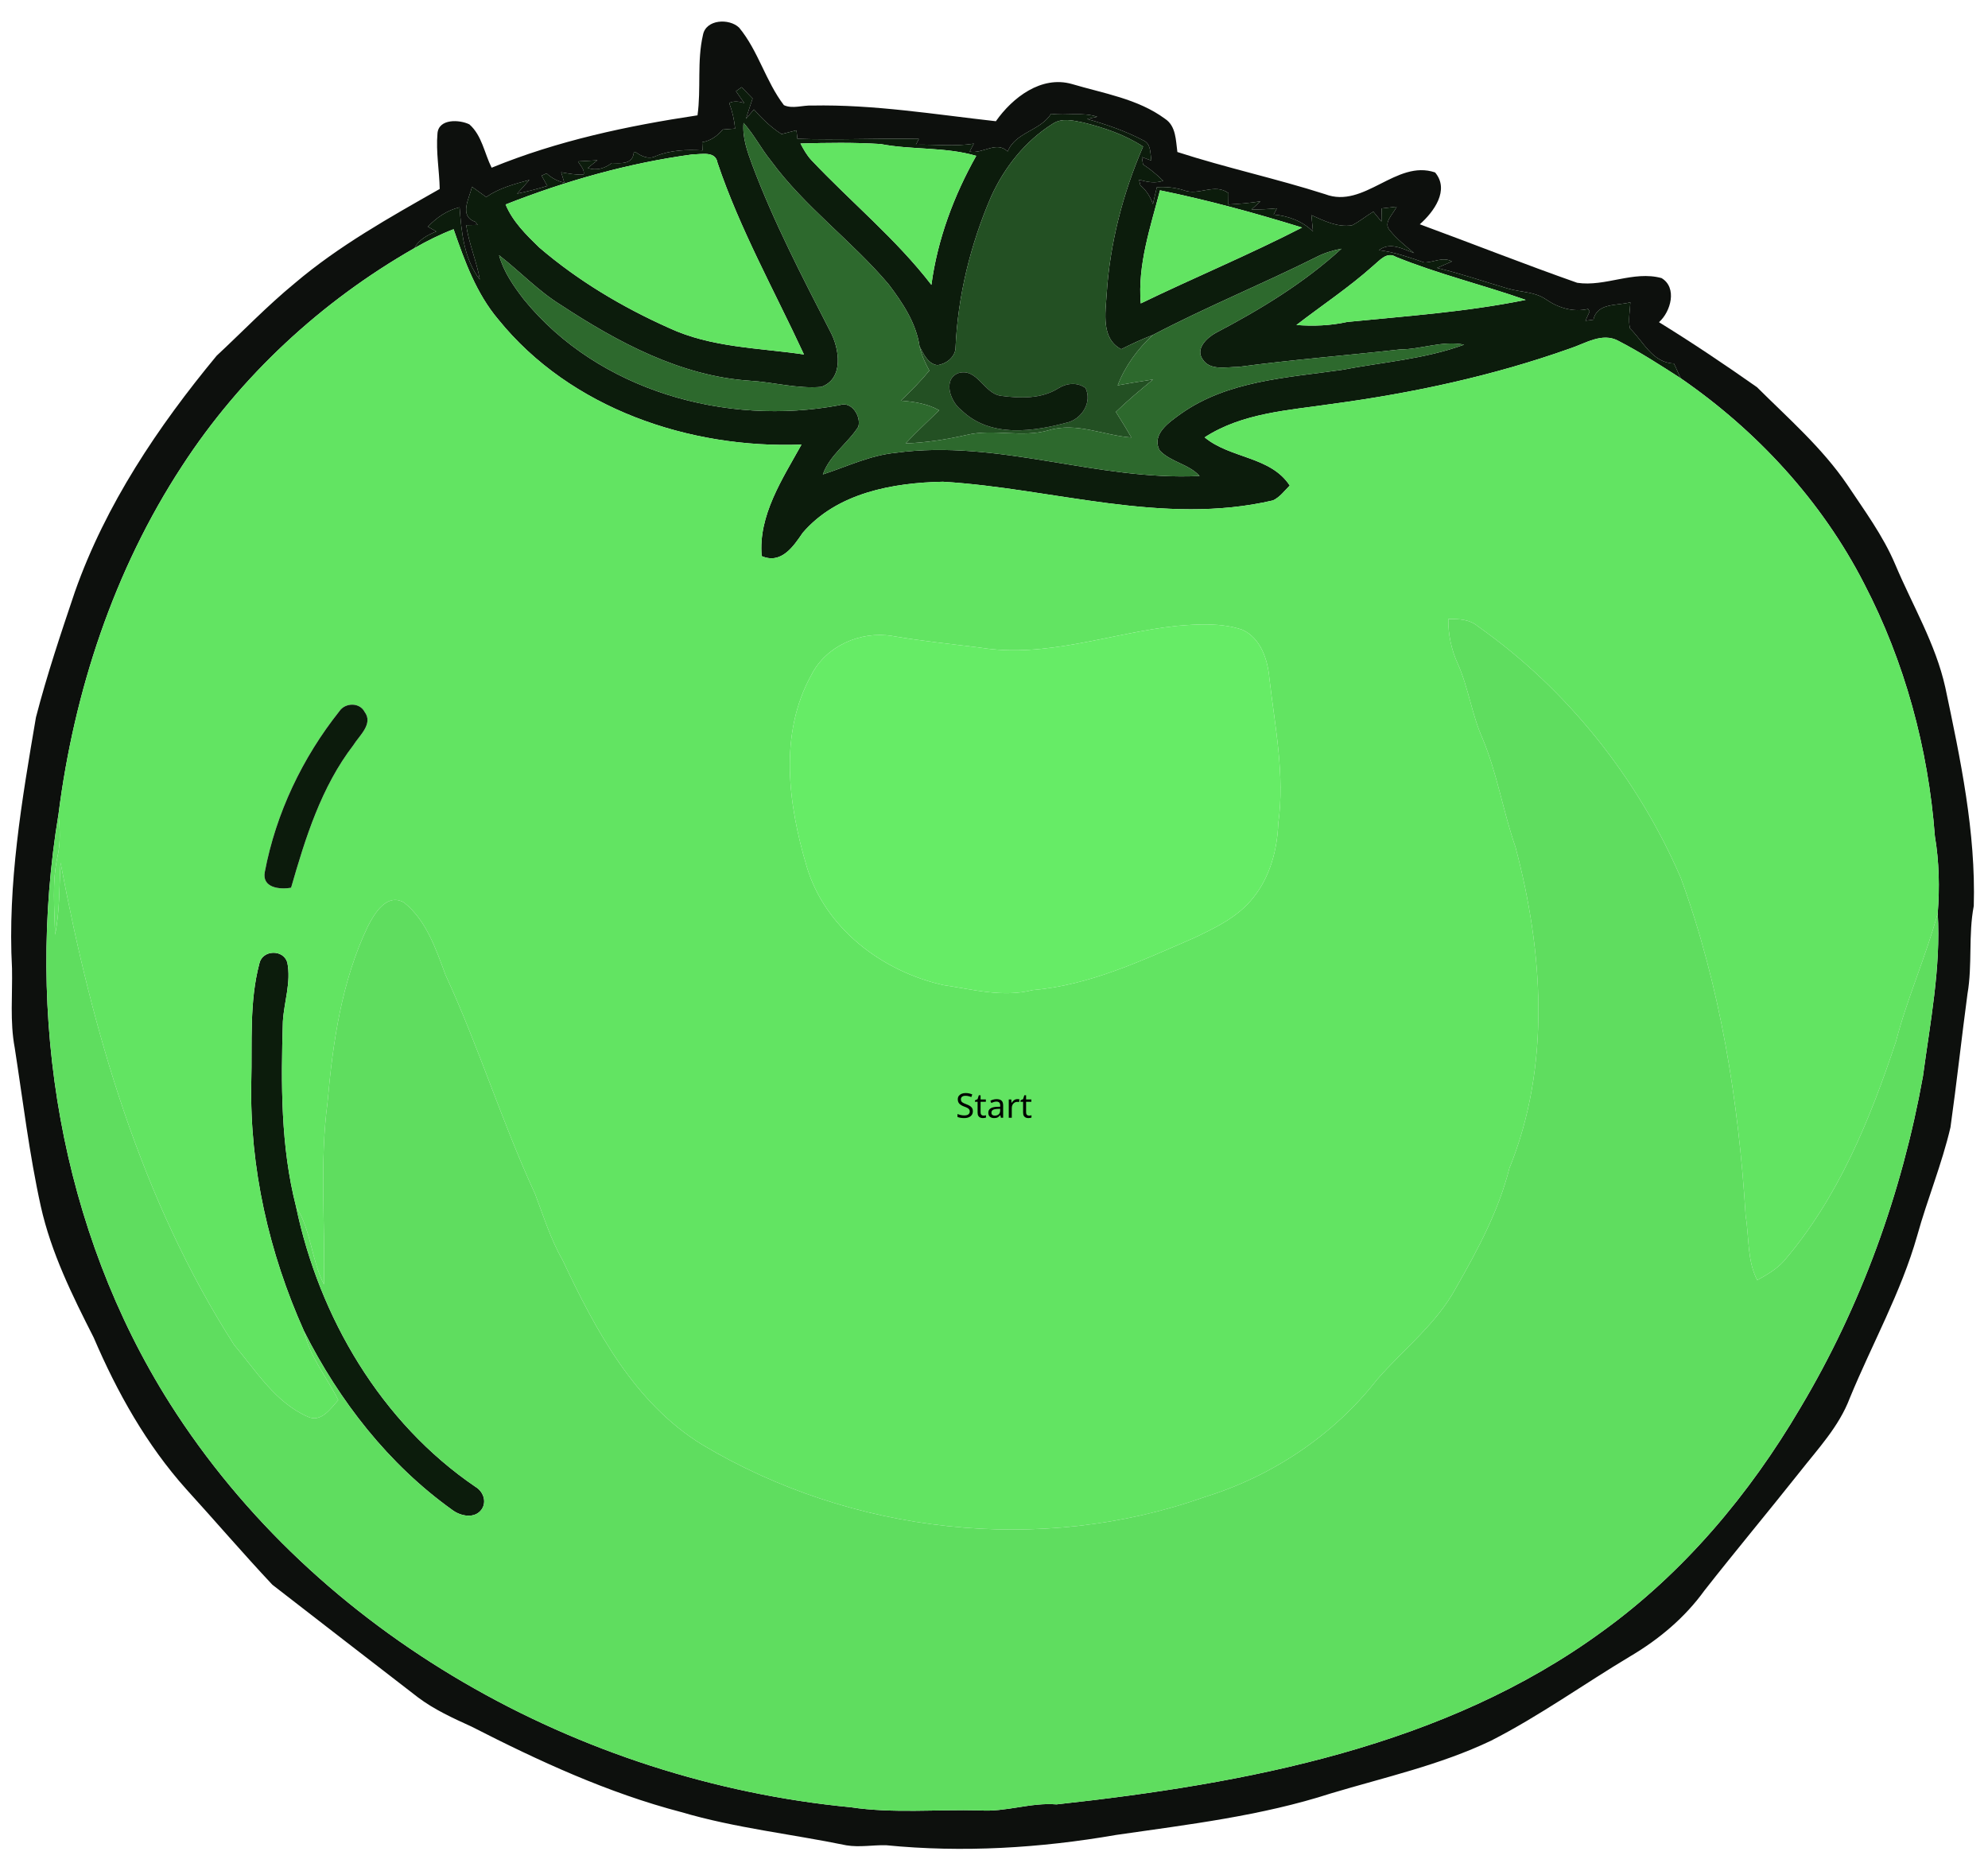
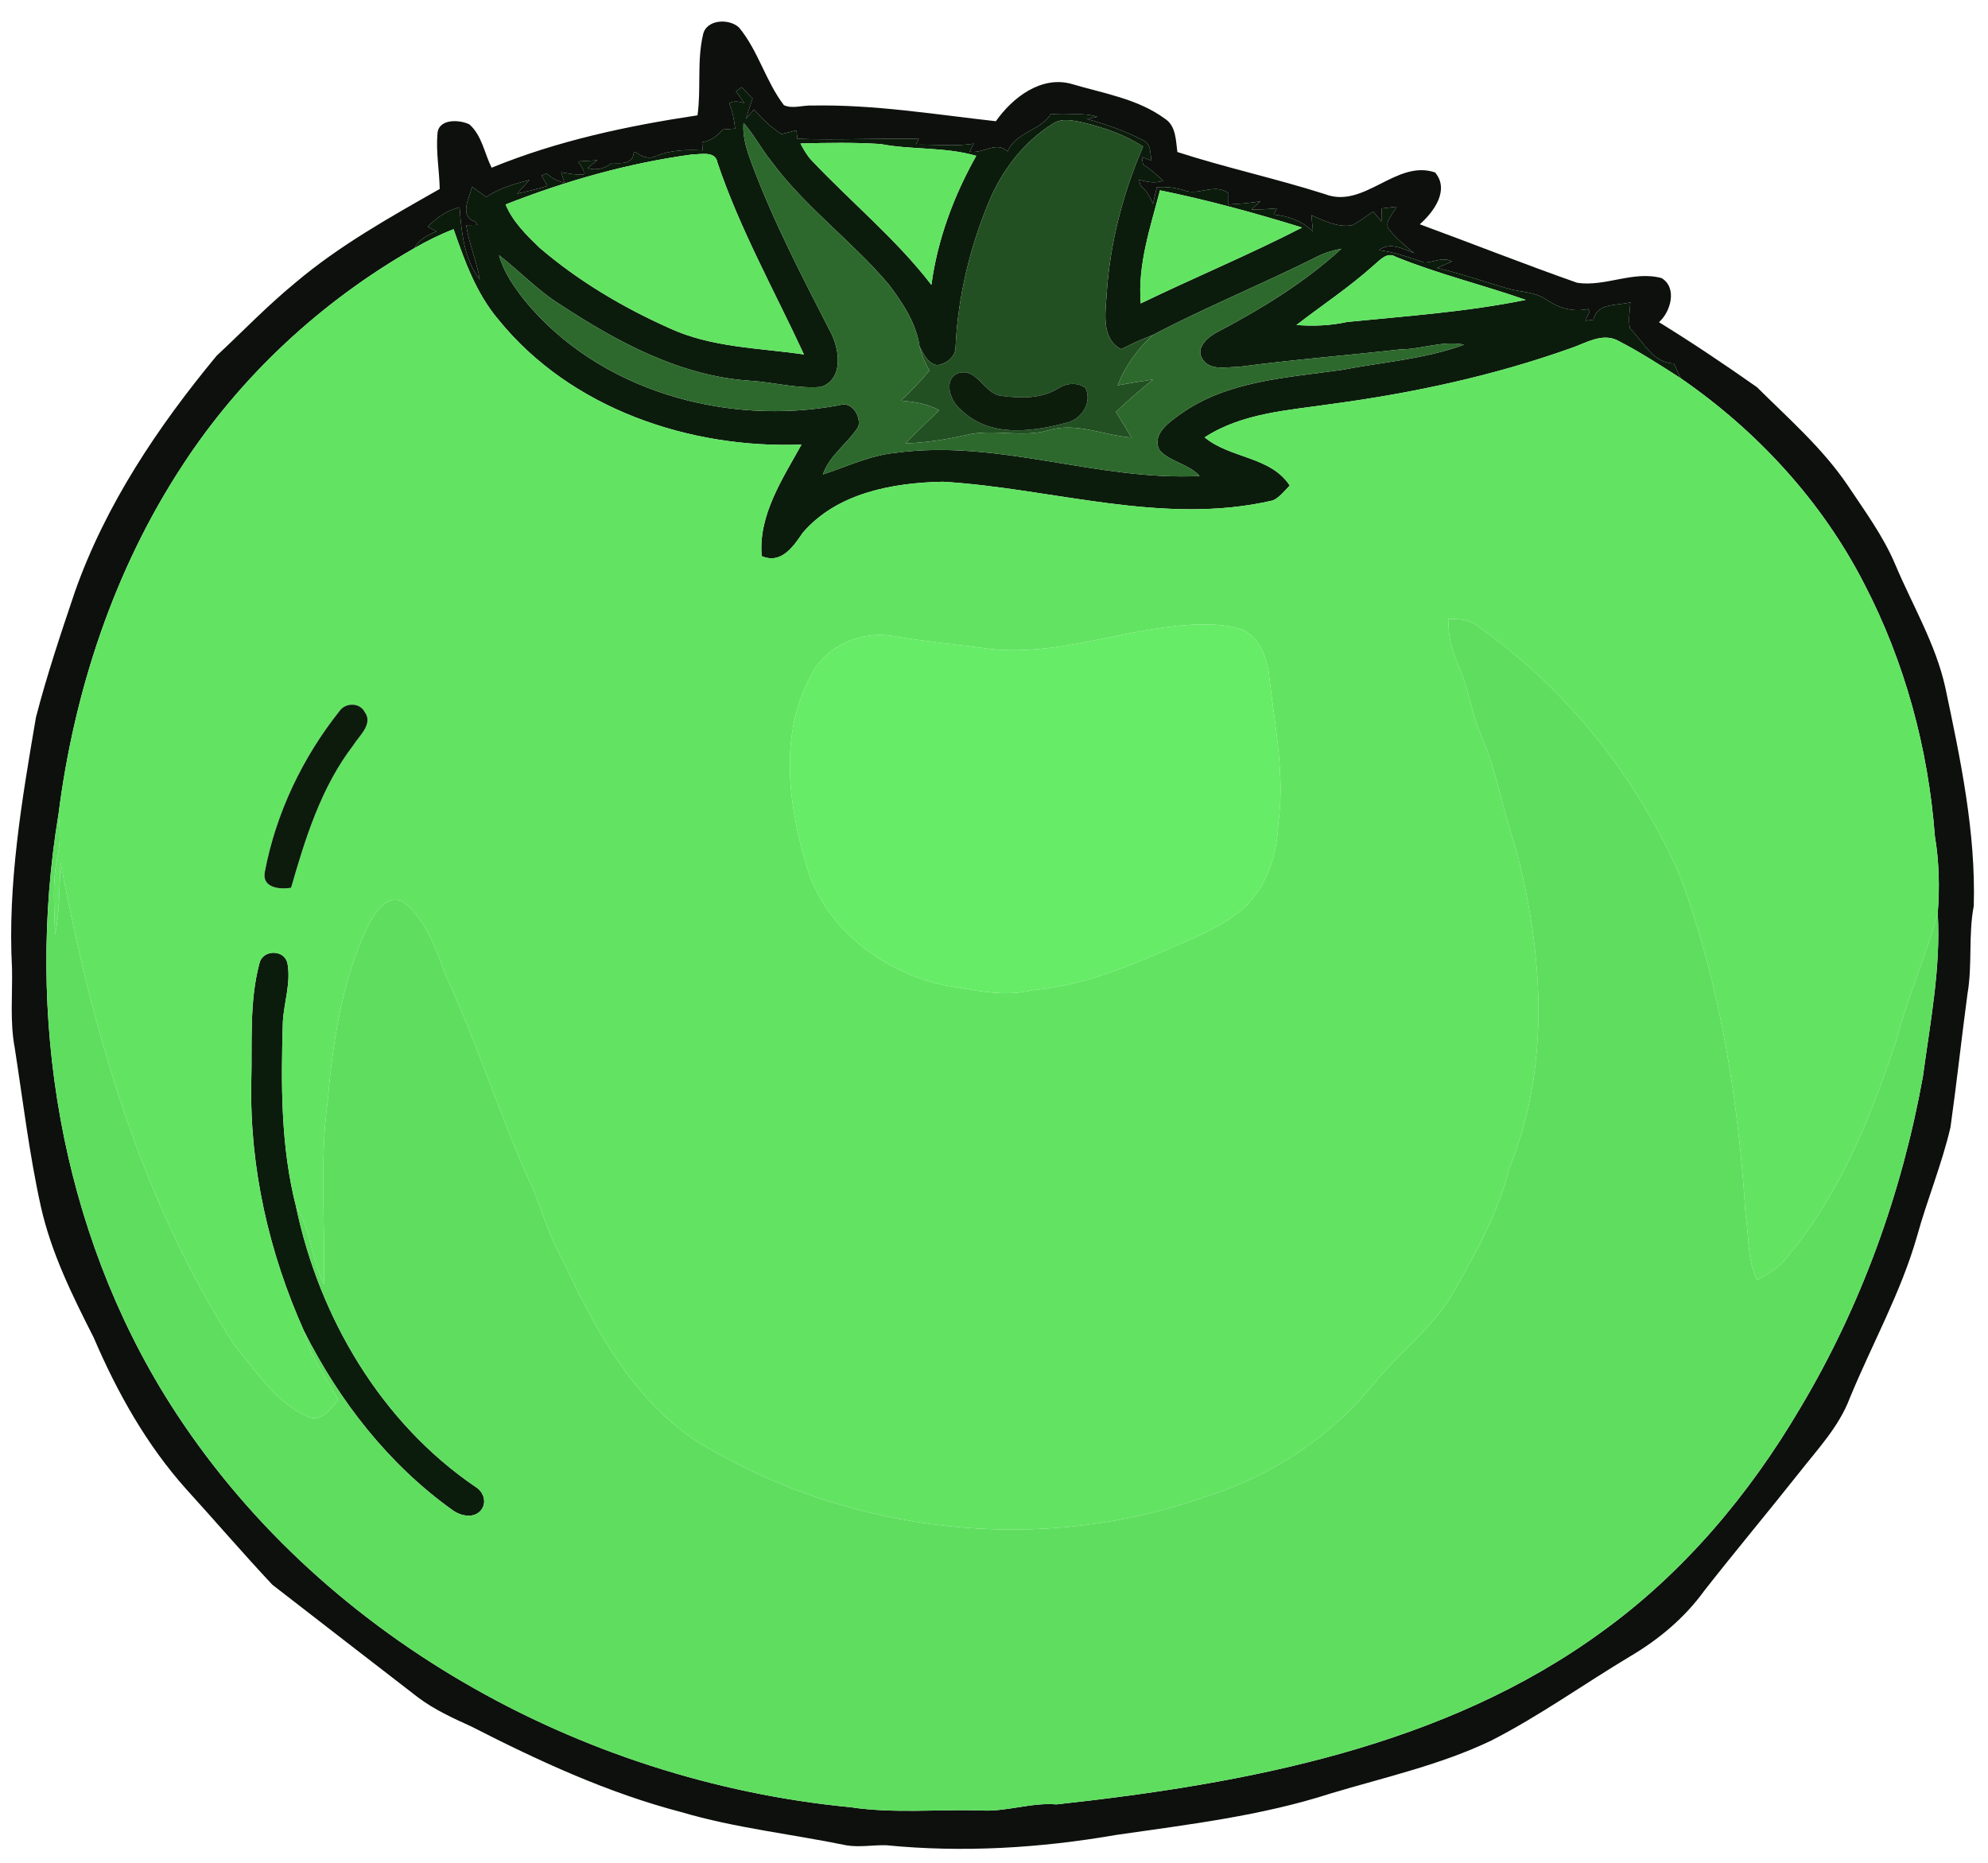
<svg xmlns="http://www.w3.org/2000/svg" class="slider-tomato" viewBox="0 0 700 656" version="1.1">
  <style>
     text { 
         font-family: Neucha,sans-serif;
     }
    </style>
  <g class="green-tomato">
    <g id="#0d100dff">
      <path fill="#0d100d" opacity="1.00" d=" M 247.52 12.32 C 248.55 6.74 256.80 6.40 260.25 9.73 C 267.01 17.89 269.60 28.64 276.02 37.03 C 279.09 38.45 282.70 36.99 285.98 37.17 C 307.68 36.74 329.15 40.29 350.66 42.69 C 356.52 34.34 366.66 26.53 377.41 29.58 C 388.55 32.90 400.64 34.77 410.20 41.82 C 414.13 44.38 414.00 49.41 414.57 53.53 C 431.72 59.09 449.42 62.89 466.61 68.39 C 480.37 73.66 491.58 56.06 505.31 60.72 C 510.52 66.91 504.86 74.63 499.93 78.98 C 518.43 85.78 536.77 93.05 555.35 99.58 C 565.17 101.09 575.18 95.21 585.06 97.93 C 590.66 101.30 588.32 109.74 584.15 113.46 C 595.89 120.70 607.38 128.41 618.66 136.35 C 629.68 147.32 641.57 157.67 650.39 170.61 C 656.44 179.71 663.01 188.56 667.30 198.68 C 673.35 213.06 681.55 226.70 684.96 242.05 C 690.30 267.34 695.74 293.04 694.99 319.02 C 693.03 329.25 694.55 339.71 692.78 349.95 C 690.68 365.61 688.99 381.32 686.79 396.96 C 683.77 409.93 678.63 422.30 675.07 435.13 C 669.41 455.07 659.18 473.24 651.33 492.33 C 647.53 502.38 640.06 510.25 633.55 518.56 C 622.50 532.49 611.10 546.14 600.12 560.13 C 593.27 569.62 584.21 577.22 574.18 583.16 C 557.72 593.00 542.10 604.25 524.99 612.98 C 507.05 621.54 487.55 625.86 468.60 631.54 C 444.09 639.47 418.38 642.49 392.99 646.16 C 366.27 650.80 338.97 652.45 311.99 649.78 C 307.34 649.67 302.68 650.58 298.05 649.82 C 278.68 645.83 258.89 643.73 239.86 638.11 C 214.04 631.36 189.69 620.11 166.00 607.99 C 159.51 605.04 152.98 602.06 147.25 597.77 C 130.10 584.58 113.02 571.28 95.90 558.05 C 85.57 547.05 75.74 535.56 65.57 524.39 C 51.57 508.75 41.22 490.24 32.99 471.01 C 25.46 456.20 18.01 441.13 14.37 424.81 C 10.30 406.38 8.08 387.59 5.18 368.95 C 3.45 359.72 4.43 350.32 4.23 341.00 C 2.63 311.30 7.69 281.76 12.66 252.59 C 16.53 237.66 21.45 223.00 26.38 208.38 C 37.22 177.65 55.62 150.23 76.28 125.27 C 85.42 116.76 94.09 107.70 103.76 99.76 C 119.30 86.55 137.17 76.58 154.83 66.54 C 154.70 60.02 153.47 53.50 154.04 46.99 C 154.45 41.74 161.75 42.07 165.27 43.79 C 169.70 47.68 170.56 53.98 173.11 59.06 C 196.30 49.55 220.89 44.33 245.60 40.61 C 246.91 31.22 245.37 21.61 247.52 12.32 M 259.14 32.11 C 260.10 33.50 261.06 34.90 262.06 36.27 C 260.32 35.74 258.46 35.46 256.75 36.26 C 257.86 39.16 258.54 42.19 258.84 45.28 C 257.39 45.39 255.94 45.49 254.50 45.62 C 252.60 47.86 250.19 49.62 247.23 50.08 C 247.27 51.04 247.31 52.00 247.36 52.96 C 241.81 52.66 236.17 52.81 230.96 54.95 C 228.37 56.29 225.79 55.00 223.67 53.47 C 223.55 53.52 223.30 53.62 223.17 53.67 C 222.78 57.97 218.69 57.49 215.44 57.40 C 212.98 59.30 210.00 60.20 206.98 59.14 C 208.11 58.25 209.23 57.35 210.35 56.43 C 208.07 56.58 205.80 56.74 203.53 56.84 C 204.33 58.30 205.92 59.65 205.51 61.48 C 202.84 61.60 200.21 61.14 197.60 60.66 C 197.97 61.88 198.34 63.10 198.70 64.33 C 196.34 63.81 194.21 62.69 192.46 61.05 C 192.02 61.25 191.14 61.65 190.70 61.86 C 191.37 63.06 192.04 64.27 192.72 65.48 C 189.21 66.53 185.67 67.44 182.09 68.19 C 183.49 66.56 185.00 65.01 186.40 63.37 C 181.13 64.79 175.74 66.24 171.19 69.38 C 169.52 68.18 167.87 66.95 166.20 65.77 C 165.22 69.92 161.49 76.10 167.36 78.11 C 167.56 78.38 167.98 78.94 168.18 79.21 C 166.83 79.25 165.48 79.27 164.14 79.29 C 165.10 85.83 167.82 91.92 168.94 98.42 C 163.40 91.24 162.47 81.76 161.83 73.00 C 157.45 74.03 153.73 76.60 150.67 79.83 C 151.66 80.39 152.64 80.94 153.63 81.50 C 150.61 82.76 147.50 84.30 145.94 87.37 C 113.13 106.11 84.67 132.43 64.08 164.15 C 40.13 200.76 26.09 243.44 20.61 286.64 C 8.85 357.43 21.16 433.09 59.78 494.16 C 111.52 575.80 204.18 627.24 299.49 636.40 C 314.51 638.65 329.84 637.11 344.99 637.51 C 354.12 638.17 362.88 634.66 372.02 635.40 C 438.95 628.09 508.82 615.06 564.34 574.39 C 592.92 553.73 616.06 526.15 633.87 495.85 C 655.32 459.97 669.70 420.07 677.10 378.97 C 679.64 359.96 683.43 340.87 682.30 321.58 C 683.00 312.56 682.80 303.38 681.29 294.44 C 678.97 263.62 670.69 233.04 656.40 205.56 C 641.49 176.46 618.68 151.73 591.84 133.23 C 590.94 131.52 590.29 129.70 589.39 128.00 C 581.77 127.73 578.72 120.26 573.94 115.66 C 573.26 112.64 573.93 109.50 574.07 106.45 C 569.43 107.72 562.36 106.53 561.07 112.58 C 560.12 112.70 559.19 112.83 558.25 112.95 C 558.74 111.86 559.23 110.77 559.73 109.68 C 559.59 109.46 559.32 109.02 559.18 108.80 C 554.03 110.02 548.75 108.44 544.48 105.50 C 540.44 102.65 535.29 102.93 530.73 101.55 C 522.49 99.13 514.37 96.32 506.02 94.34 C 507.77 93.60 509.51 92.85 511.25 92.07 C 508.03 90.28 504.76 92.47 501.47 92.41 C 496.25 90.65 491.06 88.75 485.55 88.10 C 489.44 85.07 493.95 87.68 497.91 89.12 C 494.92 86.61 491.81 84.17 489.37 81.11 C 486.86 78.37 490.69 75.32 491.76 72.78 C 490.00 72.99 488.24 73.19 486.49 73.40 C 486.46 74.94 486.44 76.47 486.42 78.01 C 485.47 76.85 484.51 75.68 483.56 74.53 C 481.03 76.06 478.73 78.00 476.08 79.33 C 471.03 80.17 466.25 77.77 461.76 75.77 C 461.93 77.69 462.14 79.60 462.31 81.51 C 458.57 77.84 453.62 76.02 448.47 75.56 C 448.85 74.82 449.23 74.08 449.62 73.35 C 446.65 73.65 443.66 73.79 440.68 73.76 C 441.71 72.80 442.76 71.85 443.82 70.91 C 440.08 71.48 436.30 71.82 432.53 72.01 C 432.54 70.68 432.55 69.34 432.57 68.01 C 427.66 64.36 422.08 69.02 416.88 67.01 C 413.80 66.02 410.57 65.72 407.35 65.91 C 406.87 67.89 406.39 69.87 405.96 71.86 C 405.08 69.29 403.62 67.00 401.53 65.27 C 401.42 64.77 401.19 63.76 401.08 63.26 C 403.83 64.10 406.75 64.65 409.56 63.66 C 407.38 61.51 405.02 59.56 402.47 57.89 C 402.33 57.03 402.19 56.18 402.07 55.33 C 403.19 55.73 404.32 56.13 405.45 56.55 C 404.94 54.06 405.39 50.63 402.58 49.44 C 396.32 46.13 389.57 43.83 382.78 41.89 C 383.96 41.65 385.15 41.39 386.35 41.12 C 381.08 39.39 375.50 40.80 370.11 40.07 C 366.24 46.14 357.61 46.48 354.81 53.33 C 350.81 49.47 346.09 54.29 341.43 53.38 C 341.91 52.45 342.40 51.51 342.89 50.57 C 336.14 51.69 329.29 50.79 322.50 50.96 C 322.85 50.28 323.19 49.60 323.55 48.92 C 309.29 48.62 295.03 49.38 280.78 48.88 C 280.66 47.88 280.55 46.88 280.44 45.89 C 278.68 46.32 276.94 46.77 275.20 47.23 C 271.51 44.86 268.35 41.83 265.46 38.55 C 264.51 39.64 263.58 40.74 262.66 41.85 C 263.39 39.45 264.21 37.07 265.00 34.69 C 263.71 33.35 262.43 32.02 261.14 30.70 C 260.64 31.05 259.64 31.76 259.14 32.11 Z" />
    </g>
    <g id="#0c1c0cff">
      <path fill="#0c1c0c" opacity="1.00" d=" M 259.14 32.11 C 259.64 31.76 260.64 31.05 261.14 30.70 C 262.43 32.02 263.71 33.35 265.00 34.69 C 264.21 37.07 263.39 39.45 262.66 41.85 C 263.58 40.74 264.51 39.64 265.46 38.55 C 268.35 41.83 271.51 44.86 275.20 47.23 C 276.94 46.77 278.68 46.32 280.44 45.89 C 280.55 46.88 280.66 47.88 280.78 48.88 C 295.03 49.38 309.29 48.62 323.55 48.92 C 323.19 49.60 322.85 50.28 322.50 50.96 C 329.29 50.79 336.14 51.69 342.89 50.57 C 342.40 51.51 341.91 52.45 341.43 53.38 C 346.09 54.29 350.81 49.47 354.81 53.33 C 357.61 46.48 366.24 46.14 370.11 40.07 C 375.50 40.80 381.08 39.39 386.35 41.12 C 385.15 41.39 383.96 41.65 382.78 41.89 C 389.57 43.83 396.32 46.13 402.58 49.44 C 405.39 50.63 404.94 54.06 405.45 56.55 C 404.32 56.13 403.19 55.73 402.07 55.33 C 402.19 56.18 402.33 57.03 402.47 57.89 C 405.02 59.56 407.38 61.51 409.56 63.66 C 406.75 64.65 403.83 64.10 401.08 63.26 C 401.19 63.76 401.42 64.77 401.53 65.27 C 403.62 67.00 405.08 69.29 405.96 71.86 C 406.39 69.87 406.87 67.89 407.35 65.91 C 410.57 65.72 413.80 66.02 416.88 67.01 C 422.08 69.02 427.66 64.36 432.57 68.01 C 432.55 69.34 432.54 70.68 432.53 72.01 C 436.30 71.82 440.08 71.48 443.82 70.91 C 442.76 71.85 441.71 72.80 440.68 73.76 C 443.66 73.79 446.65 73.65 449.62 73.35 C 449.23 74.08 448.85 74.82 448.47 75.56 C 453.62 76.02 458.57 77.84 462.31 81.51 C 462.14 79.60 461.93 77.69 461.76 75.77 C 466.25 77.77 471.03 80.17 476.08 79.33 C 478.73 78.00 481.03 76.06 483.56 74.53 C 484.51 75.68 485.47 76.85 486.42 78.01 C 486.44 76.47 486.46 74.94 486.49 73.40 C 488.24 73.19 490.00 72.99 491.76 72.78 C 490.69 75.32 486.86 78.37 489.37 81.11 C 491.81 84.17 494.92 86.61 497.91 89.12 C 493.95 87.68 489.44 85.07 485.55 88.10 C 491.06 88.75 496.25 90.65 501.47 92.41 C 504.76 92.47 508.03 90.28 511.25 92.07 C 509.51 92.85 507.77 93.60 506.02 94.34 C 514.37 96.32 522.49 99.13 530.73 101.55 C 535.29 102.93 540.44 102.65 544.48 105.50 C 548.75 108.44 554.03 110.02 559.18 108.80 C 559.32 109.02 559.59 109.46 559.73 109.68 C 559.23 110.77 558.74 111.86 558.25 112.95 C 559.19 112.83 560.12 112.70 561.07 112.58 C 562.36 106.53 569.43 107.72 574.07 106.45 C 573.93 109.50 573.26 112.64 573.94 115.66 C 578.72 120.26 581.77 127.73 589.39 128.00 C 590.29 129.70 590.94 131.52 591.84 133.23 C 584.67 128.62 577.49 123.97 569.90 120.06 C 564.20 116.90 558.20 120.98 552.76 122.74 C 525.69 132.36 497.46 138.42 469.02 142.24 C 453.77 144.50 437.47 145.36 424.17 154.01 C 433.18 161.51 447.41 160.66 454.14 170.98 C 452.29 172.83 450.67 175.07 448.25 176.21 C 409.52 185.27 370.69 171.95 332.00 169.64 C 314.36 169.99 294.73 173.56 282.65 187.62 C 279.31 192.53 275.08 198.78 268.20 195.83 C 266.93 181.51 275.54 168.60 282.21 156.56 C 242.72 158.05 200.89 143.92 175.49 112.54 C 167.70 103.35 163.60 91.92 159.71 80.72 C 154.94 82.54 150.37 84.84 145.94 87.37 C 147.50 84.30 150.61 82.76 153.63 81.50 C 152.64 80.94 151.66 80.39 150.67 79.83 C 153.73 76.60 157.45 74.03 161.83 73.00 C 162.47 81.76 163.40 91.24 168.94 98.42 C 167.82 91.92 165.10 85.83 164.14 79.29 C 165.48 79.27 166.83 79.25 168.18 79.21 C 167.98 78.94 167.56 78.38 167.36 78.11 C 161.49 76.10 165.22 69.92 166.20 65.77 C 167.87 66.95 169.52 68.18 171.19 69.38 C 175.74 66.24 181.13 64.79 186.40 63.37 C 185.00 65.01 183.49 66.56 182.09 68.19 C 185.67 67.44 189.21 66.53 192.72 65.48 C 192.04 64.27 191.37 63.06 190.70 61.86 C 191.14 61.65 192.02 61.25 192.46 61.05 C 194.21 62.69 196.34 63.81 198.70 64.33 C 198.34 63.10 197.97 61.88 197.60 60.66 C 200.21 61.14 202.84 61.60 205.51 61.48 C 205.92 59.65 204.33 58.30 203.53 56.84 C 205.80 56.74 208.07 56.58 210.35 56.43 C 209.23 57.35 208.11 58.25 206.98 59.14 C 210.00 60.20 212.98 59.30 215.44 57.40 C 218.69 57.49 222.78 57.97 223.17 53.67 C 223.30 53.62 223.55 53.52 223.67 53.47 C 225.79 55.00 228.37 56.29 230.96 54.95 C 236.17 52.81 241.81 52.66 247.36 52.96 C 247.31 52.00 247.27 51.04 247.23 50.08 C 250.19 49.62 252.60 47.86 254.50 45.62 C 255.94 45.49 257.39 45.39 258.84 45.28 C 258.54 42.19 257.86 39.16 256.75 36.26 C 258.46 35.46 260.32 35.74 262.06 36.27 C 261.06 34.90 260.10 33.50 259.14 32.11 M 370.65 43.60 C 361.05 49.61 353.70 58.87 349.03 69.11 C 341.71 86.06 337.20 104.36 336.44 122.82 C 336.11 125.95 333.00 128.25 330.03 128.58 C 326.66 128.09 325.22 124.64 323.80 122.00 C 322.60 113.76 317.82 106.61 312.89 100.11 C 299.94 84.78 283.34 72.83 271.42 56.57 C 267.96 52.32 265.49 47.36 261.81 43.28 C 261.35 48.42 263.13 53.31 264.87 58.05 C 272.46 78.27 282.48 97.49 292.32 116.68 C 295.61 122.74 297.24 133.34 289.19 136.24 C 280.79 136.98 272.41 134.57 264.01 134.07 C 239.64 132.45 217.55 120.53 197.51 107.41 C 189.53 102.48 183.09 95.58 175.72 89.88 C 177.33 95.72 180.84 100.74 184.49 105.48 C 210.66 137.64 255.67 150.18 295.65 142.67 C 299.89 141.11 303.30 146.68 302.22 150.29 C 298.46 156.17 292.16 160.25 289.74 167.06 C 298.23 164.30 306.39 160.31 315.41 159.45 C 351.39 154.53 386.39 169.42 422.39 167.61 C 418.53 163.36 412.23 162.75 408.35 158.63 C 405.29 152.93 411.74 148.66 415.71 145.77 C 432.22 134.03 453.04 133.04 472.38 130.27 C 486.80 127.51 501.69 126.46 515.54 121.37 C 507.95 119.83 500.57 123.02 493.00 123.05 C 474.00 125.19 454.96 126.66 436.02 129.21 C 431.87 129.18 426.04 130.68 423.43 126.47 C 420.81 122.77 425.06 118.85 428.15 117.19 C 443.85 108.95 459.24 99.59 472.35 87.58 C 469.32 88.18 466.33 89.05 463.58 90.48 C 444.56 100.00 424.78 108.06 405.96 117.94 C 402.15 119.41 398.43 121.12 394.79 122.97 C 387.67 119.24 389.25 110.27 389.66 103.64 C 390.80 85.70 395.37 68.09 402.50 51.62 C 396.12 47.43 388.78 44.96 381.41 43.15 C 377.90 42.44 373.87 41.41 370.65 43.60 M 281.86 50.54 C 282.93 52.58 284.07 54.62 285.65 56.33 C 299.61 71.14 315.51 84.13 327.96 100.31 C 330.09 84.34 335.86 68.89 343.74 54.88 C 332.74 51.67 321.23 52.86 310.06 50.72 C 300.68 50.13 291.25 50.27 281.86 50.54 M 178.03 72.01 C 180.51 78.01 185.28 82.69 189.87 87.14 C 203.51 98.85 219.15 108.16 235.54 115.48 C 250.48 122.44 267.11 122.47 283.08 124.82 C 272.73 102.47 260.56 80.78 252.65 57.34 C 251.97 53.07 247.05 54.37 243.95 54.36 C 221.34 57.40 199.24 63.66 178.03 72.01 M 408.45 67.02 C 405.07 80.02 400.54 93.24 401.67 106.85 C 420.50 97.73 439.87 89.70 458.47 80.13 C 442.01 75.03 425.33 70.47 408.45 67.02 M 483.55 93.57 C 475.04 101.19 465.51 107.50 456.49 114.45 C 462.47 114.90 468.50 114.68 474.37 113.37 C 495.35 111.29 516.51 109.82 537.22 105.60 C 522.08 100.30 506.44 96.52 491.54 90.47 C 488.32 88.49 485.81 91.72 483.55 93.57 Z" />
      <path fill="#0c1c0c" opacity="1.00" d=" M 91.35 339.22 C 92.43 334.46 99.73 334.21 101.15 338.88 C 102.59 345.84 100.01 352.81 99.60 359.76 C 98.95 381.55 98.80 403.62 104.24 424.90 C 112.37 463.86 134.19 500.97 167.43 523.58 C 170.15 525.18 171.50 528.81 169.57 531.55 C 167.16 534.93 162.18 533.92 159.29 531.74 C 136.78 515.65 119.43 493.32 107.05 468.72 C 94.72 441.24 87.85 411.15 88.48 380.98 C 88.84 367.05 87.73 352.82 91.35 339.22 Z" />
    </g>
    <g id="#235023ff">
      <path fill="#235023" opacity="1.00" d=" M 370.65 43.60 C 373.87 41.41 377.90 42.44 381.41 43.15 C 388.78 44.96 396.12 47.43 402.50 51.62 C 395.37 68.09 390.80 85.70 389.66 103.64 C 389.25 110.27 387.67 119.24 394.79 122.97 C 398.43 121.12 402.15 119.41 405.96 117.94 C 400.58 122.85 396.18 128.89 393.54 135.70 C 397.69 134.96 401.84 134.24 406.01 133.63 C 401.54 137.32 397.06 141.01 392.91 145.05 C 394.79 148.01 396.63 151.00 398.36 154.06 C 388.62 153.36 379.06 148.54 369.26 151.51 C 359.77 154.25 349.89 150.87 340.36 153.16 C 333.30 154.75 326.13 155.88 318.89 156.14 C 322.67 152.09 326.76 148.35 330.71 144.48 C 326.58 142.17 321.87 141.43 317.21 141.09 C 320.74 137.74 324.14 134.26 327.24 130.51 C 325.76 127.82 324.46 125.01 323.80 122.00 C 325.22 124.64 326.66 128.09 330.03 128.58 C 333.00 128.25 336.11 125.95 336.44 122.82 C 337.20 104.36 341.71 86.06 349.03 69.11 C 353.70 58.87 361.05 49.61 370.65 43.60 M 337.34 131.42 C 331.80 133.76 334.75 141.63 338.54 144.44 C 348.75 154.36 364.11 152.00 376.53 148.59 C 381.26 146.91 384.49 141.52 382.25 136.67 C 379.46 134.53 375.58 134.88 372.72 136.70 C 366.68 140.54 359.17 140.28 352.36 139.37 C 346.33 138.49 344.06 129.31 337.34 131.42 Z" />
    </g>
    <g id="#2d692dff">
      <path fill="#2d692d" opacity="1.00" d=" M 261.81 43.28 C 265.49 47.36 267.96 52.32 271.42 56.57 C 283.34 72.83 299.94 84.78 312.89 100.11 C 317.82 106.61 322.60 113.76 323.80 122.00 C 324.46 125.01 325.76 127.82 327.24 130.51 C 324.14 134.26 320.74 137.74 317.21 141.09 C 321.87 141.43 326.58 142.17 330.71 144.48 C 326.76 148.35 322.67 152.09 318.89 156.14 C 326.13 155.88 333.30 154.75 340.36 153.16 C 349.89 150.87 359.77 154.25 369.26 151.51 C 379.06 148.54 388.62 153.36 398.36 154.06 C 396.63 151.00 394.79 148.01 392.91 145.05 C 397.06 141.01 401.54 137.32 406.01 133.63 C 401.84 134.24 397.69 134.96 393.54 135.70 C 396.18 128.89 400.58 122.85 405.96 117.94 C 424.78 108.06 444.56 100.00 463.58 90.48 C 466.33 89.05 469.32 88.18 472.35 87.58 C 459.24 99.59 443.85 108.95 428.15 117.19 C 425.06 118.85 420.81 122.77 423.43 126.47 C 426.04 130.68 431.87 129.18 436.02 129.21 C 454.96 126.66 474.00 125.19 493.00 123.05 C 500.57 123.02 507.95 119.83 515.54 121.37 C 501.69 126.46 486.80 127.51 472.38 130.27 C 453.04 133.04 432.22 134.03 415.71 145.77 C 411.74 148.66 405.29 152.93 408.35 158.63 C 412.23 162.75 418.53 163.36 422.39 167.61 C 386.39 169.42 351.39 154.53 315.41 159.45 C 306.39 160.31 298.23 164.30 289.74 167.06 C 292.16 160.25 298.46 156.17 302.22 150.29 C 303.30 146.68 299.89 141.11 295.65 142.67 C 255.67 150.18 210.66 137.64 184.49 105.48 C 180.84 100.74 177.33 95.72 175.72 89.88 C 183.09 95.58 189.53 102.48 197.51 107.41 C 217.55 120.53 239.64 132.45 264.01 134.07 C 272.41 134.57 280.79 136.98 289.19 136.24 C 297.24 133.34 295.61 122.74 292.32 116.68 C 282.48 97.49 272.46 78.27 264.87 58.05 C 263.13 53.31 261.35 48.42 261.81 43.28 Z" />
    </g>
    <g id="#62e462ff">
      <path fill="#62e462" opacity="1.00" d=" M 281.86 50.54 C 291.25 50.27 300.68 50.13 310.06 50.72 C 321.23 52.86 332.74 51.67 343.74 54.88 C 335.86 68.89 330.09 84.34 327.96 100.31 C 315.51 84.13 299.61 71.14 285.65 56.33 C 284.07 54.62 282.93 52.58 281.86 50.54 Z" />
      <path fill="#62e462" opacity="1.00" d=" M 408.45 67.02 C 425.33 70.47 442.01 75.03 458.47 80.13 C 439.87 89.70 420.50 97.73 401.67 106.85 C 400.54 93.24 405.07 80.02 408.45 67.02 Z" />
      <path fill="#62e462" opacity="1.00" d=" M 145.94 87.37 C 150.37 84.84 154.94 82.54 159.71 80.72 C 163.60 91.92 167.70 103.35 175.49 112.54 C 200.89 143.92 242.72 158.05 282.21 156.56 C 275.54 168.60 266.93 181.51 268.20 195.83 C 275.08 198.78 279.31 192.53 282.65 187.62 C 294.73 173.56 314.36 169.99 332.00 169.64 C 370.69 171.95 409.52 185.27 448.25 176.21 C 450.67 175.07 452.29 172.83 454.14 170.98 C 447.41 160.66 433.18 161.51 424.17 154.01 C 437.47 145.36 453.77 144.50 469.02 142.24 C 497.46 138.42 525.69 132.36 552.76 122.74 C 558.20 120.98 564.20 116.90 569.90 120.06 C 577.49 123.97 584.67 128.62 591.84 133.23 C 618.68 151.73 641.49 176.46 656.40 205.56 C 670.69 233.04 678.97 263.62 681.29 294.44 C 682.80 303.38 683.00 312.56 682.30 321.58 C 678.13 336.87 671.59 351.38 667.60 366.72 C 658.46 394.27 647.22 421.87 628.08 444.12 C 625.49 447.00 622.08 448.93 618.74 450.80 C 615.13 443.83 615.93 435.76 614.67 428.24 C 612.19 387.82 605.78 347.30 591.84 309.17 C 576.63 273.93 551.79 242.70 520.39 220.56 C 517.49 218.05 513.59 217.93 509.97 217.98 C 509.91 223.41 511.03 228.77 513.30 233.71 C 517.07 242.18 518.23 251.52 522.00 260.00 C 527.19 272.35 529.25 285.69 533.63 298.31 C 543.39 335.07 546.09 375.46 531.48 411.37 C 527.69 426.41 520.29 440.19 512.64 453.57 C 505.79 466.23 494.15 475.13 484.86 485.84 C 469.53 505.45 447.87 519.88 424.12 527.18 C 366.33 547.66 299.72 540.13 247.23 508.72 C 223.39 494.05 209.69 468.35 198.13 443.79 C 193.90 436.45 191.41 428.34 188.42 420.47 C 176.74 395.17 168.53 368.49 156.84 343.25 C 153.46 334.13 150.10 324.04 142.23 317.79 C 136.13 314.37 131.75 321.78 129.45 326.37 C 120.25 345.66 117.19 367.14 115.33 388.22 C 112.50 409.48 114.57 430.96 114.05 452.29 C 109.60 443.58 109.55 433.17 104.24 424.90 C 98.80 403.62 98.95 381.55 99.60 359.76 C 100.01 352.81 102.59 345.84 101.15 338.88 C 99.73 334.21 92.43 334.46 91.35 339.22 C 87.73 352.82 88.84 367.05 88.48 380.98 C 87.85 411.15 94.72 441.24 107.05 468.72 C 109.01 477.74 115.08 484.92 119.10 493.03 C 116.40 496.06 113.00 501.14 108.29 498.85 C 96.94 493.84 90.16 482.72 82.43 473.58 C 49.62 422.41 32.48 363.07 21.32 303.80 C 20.85 312.27 21.08 320.82 19.39 329.19 C 19.20 319.94 18.25 310.56 20.29 301.44 C 21.39 296.57 21.07 291.57 20.61 286.64 C 26.09 243.44 40.13 200.76 64.08 164.15 C 84.67 132.43 113.13 106.11 145.94 87.37 M 414.39 220.40 C 391.28 222.85 368.46 231.89 345.00 228.04 C 334.68 226.75 324.33 225.71 314.08 223.94 C 302.95 222.13 290.81 227.48 285.66 237.73 C 274.21 258.34 277.57 283.38 284.01 305.01 C 290.41 326.85 310.67 342.14 332.28 346.91 C 342.63 348.43 353.18 351.34 363.61 348.65 C 383.70 346.96 402.09 338.23 420.32 330.34 C 427.93 326.75 435.87 322.94 441.21 316.21 C 447.18 308.85 449.73 299.33 450.09 289.99 C 452.47 272.94 448.93 255.89 446.98 238.98 C 446.42 232.34 443.93 224.64 437.37 221.73 C 429.99 219.29 422.02 219.75 414.39 220.40 M 119.50 250.45 C 106.47 266.84 97.16 286.41 93.25 307.00 C 92.12 312.64 98.49 313.32 102.50 312.60 C 107.56 295.02 113.11 277.15 124.42 262.41 C 126.52 259.01 131.55 254.89 128.38 250.68 C 126.63 247.28 121.54 247.39 119.50 250.45 Z" />
      <path fill="#62e462" opacity="1.00" d=" M 483.55 93.57 C 485.81 91.72 488.32 88.49 491.54 90.47 C 506.44 96.52 522.08 100.30 537.22 105.60 C 516.51 109.82 495.35 111.29 474.37 113.37 C 468.50 114.68 462.47 114.90 456.49 114.45 C 465.51 107.50 475.04 101.19 483.55 93.57 Z" />
    </g>
    <g id="#62e362ff">
      <path fill="#62e362" opacity="1.00" d=" M 178.03 72.01 C 199.24 63.66 221.34 57.40 243.95 54.36 C 247.05 54.37 251.97 53.07 252.65 57.34 C 260.56 80.78 272.73 102.47 283.08 124.82 C 267.11 122.47 250.48 122.44 235.54 115.48 C 219.15 108.16 203.51 98.85 189.87 87.14 C 185.28 82.69 180.51 78.01 178.03 72.01 Z" />
    </g>
    <g id="#0c1d0cff">
      <path fill="#0c1d0c" opacity="1.00" d=" M 337.34 131.42 C 344.06 129.31 346.33 138.49 352.36 139.37 C 359.17 140.28 366.68 140.54 372.72 136.70 C 375.58 134.88 379.46 134.53 382.25 136.67 C 384.49 141.52 381.26 146.91 376.53 148.59 C 364.11 152.00 348.75 154.36 338.54 144.44 C 334.75 141.63 331.80 133.76 337.34 131.42 Z" />
    </g>
    <g id="#5fdd5fff">
      <path fill="#5fdd5f" opacity="1.00" d=" M 509.97 217.98 C 513.59 217.93 517.49 218.05 520.39 220.56 C 551.79 242.70 576.63 273.93 591.84 309.17 C 605.78 347.30 612.19 387.82 614.67 428.24 C 615.93 435.76 615.13 443.83 618.74 450.80 C 622.08 448.93 625.49 447.00 628.08 444.12 C 647.22 421.87 658.46 394.27 667.60 366.72 C 671.59 351.38 678.13 336.87 682.30 321.58 C 683.43 340.87 679.64 359.96 677.10 378.97 C 669.70 420.07 655.32 459.97 633.87 495.85 C 616.06 526.15 592.92 553.73 564.34 574.39 C 508.82 615.06 438.95 628.09 372.02 635.40 C 362.88 634.66 354.12 638.17 344.99 637.51 C 329.84 637.11 314.51 638.65 299.49 636.40 C 204.18 627.24 111.52 575.80 59.78 494.16 C 21.16 433.09 8.85 357.43 20.61 286.64 C 21.07 291.57 21.39 296.57 20.29 301.44 C 18.25 310.56 19.20 319.94 19.39 329.19 C 21.08 320.82 20.85 312.27 21.32 303.80 C 32.48 363.07 49.62 422.41 82.43 473.58 C 90.16 482.72 96.94 493.84 108.29 498.85 C 113.00 501.14 116.40 496.06 119.10 493.03 C 115.08 484.92 109.01 477.74 107.05 468.72 C 119.43 493.32 136.78 515.65 159.29 531.74 C 162.18 533.92 167.16 534.93 169.57 531.55 C 171.50 528.81 170.15 525.18 167.43 523.58 C 134.19 500.97 112.37 463.86 104.24 424.90 C 109.55 433.17 109.60 443.58 114.05 452.29 C 114.57 430.96 112.50 409.48 115.33 388.22 C 117.19 367.14 120.25 345.66 129.45 326.37 C 131.75 321.78 136.13 314.37 142.23 317.79 C 150.10 324.04 153.46 334.13 156.84 343.25 C 168.53 368.49 176.74 395.17 188.42 420.47 C 191.41 428.34 193.90 436.45 198.13 443.79 C 209.69 468.35 223.39 494.05 247.23 508.72 C 299.72 540.13 366.33 547.66 424.12 527.18 C 447.87 519.88 469.53 505.45 484.86 485.84 C 494.15 475.13 505.79 466.23 512.64 453.57 C 520.29 440.19 527.69 426.41 531.48 411.37 C 546.09 375.46 543.39 335.07 533.63 298.31 C 529.25 285.69 527.19 272.35 522.00 260.00 C 518.23 251.52 517.07 242.18 513.30 233.71 C 511.03 228.77 509.91 223.41 509.97 217.98 Z" />
    </g>
    <g id="#66ec66ff">
      <path fill="#66ec66" opacity="1.00" d=" M 414.39 220.40 C 422.02 219.75 429.99 219.29 437.37 221.73 C 443.93 224.64 446.42 232.34 446.98 238.98 C 448.93 255.89 452.47 272.94 450.09 289.99 C 449.73 299.33 447.18 308.85 441.21 316.21 C 435.87 322.94 427.93 326.75 420.32 330.34 C 402.09 338.23 383.70 346.96 363.61 348.65 C 353.18 351.34 342.63 348.43 332.28 346.91 C 310.67 342.14 290.41 326.85 284.01 305.01 C 277.57 283.38 274.21 258.34 285.66 237.73 C 290.81 227.48 302.95 222.13 314.08 223.94 C 324.33 225.71 334.68 226.75 345.00 228.04 C 368.46 231.89 391.28 222.85 414.39 220.40 Z" />
    </g>
    <g id="#0c1b0cff">
      <path fill="#0c1b0c" opacity="1.00" d=" M 119.50 250.45 C 121.54 247.39 126.63 247.28 128.38 250.68 C 131.55 254.89 126.52 259.01 124.42 262.41 C 113.11 277.15 107.56 295.02 102.50 312.60 C 98.49 313.32 92.12 312.64 93.25 307.00 C 97.16 286.41 106.47 266.84 119.50 250.45 Z" />
    </g>
-     <text class="timer-text" x="50%" y="60%" text-anchor="middle">Start</text>
+     <text class="timer-text" x="50%" y="60%" text-anchor="middle" />
  </g>
</svg>
